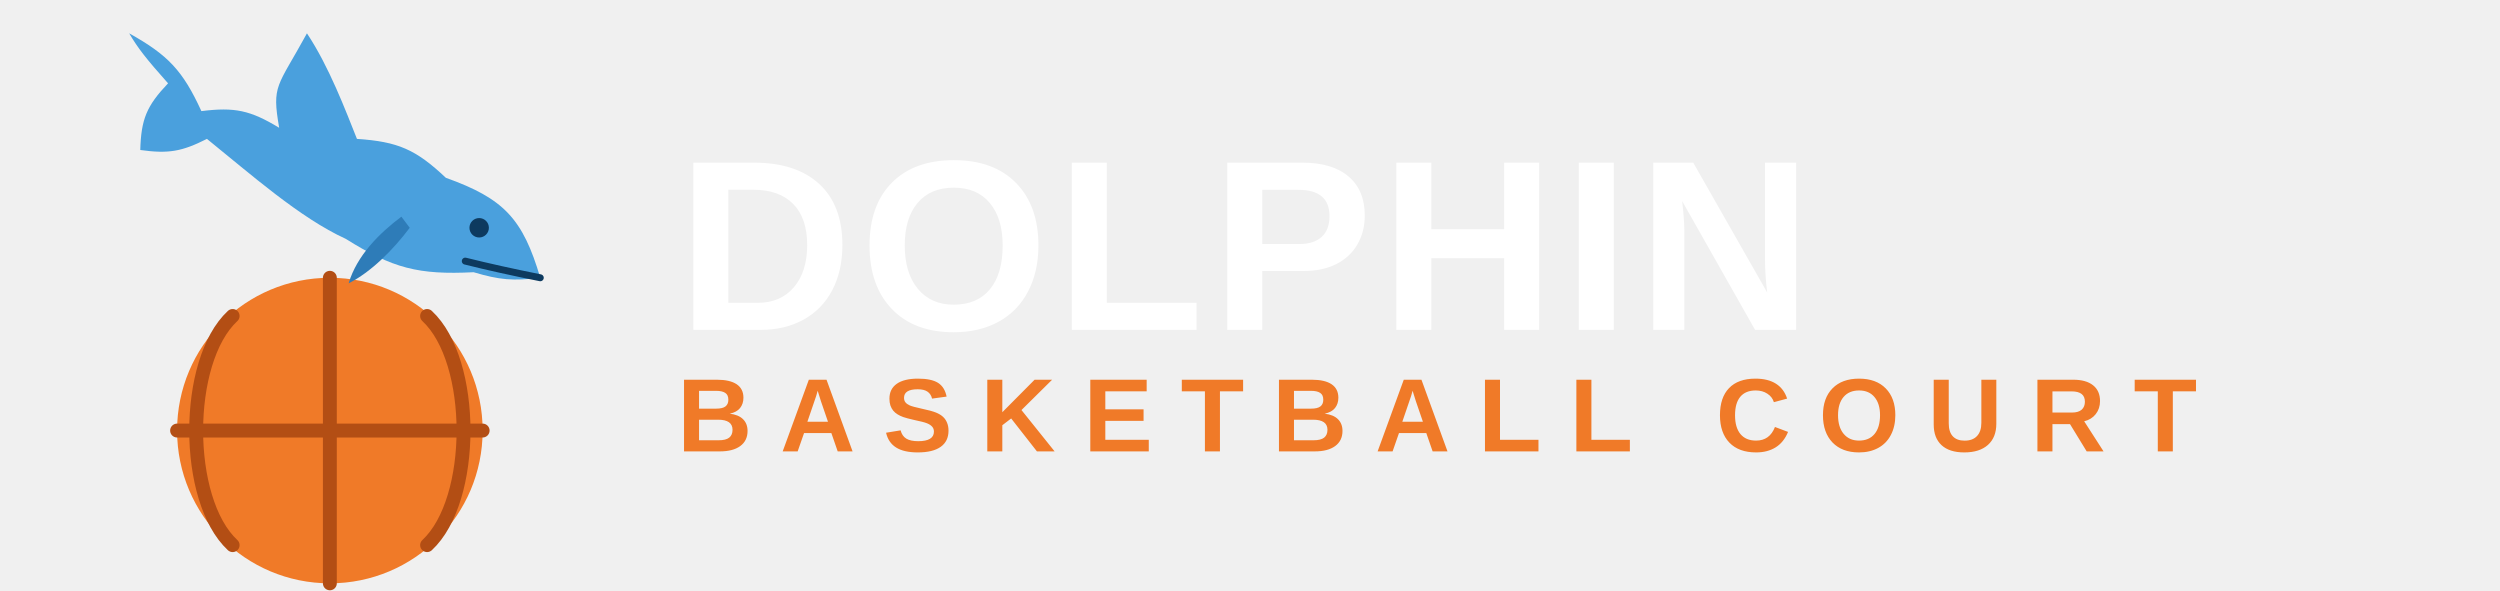
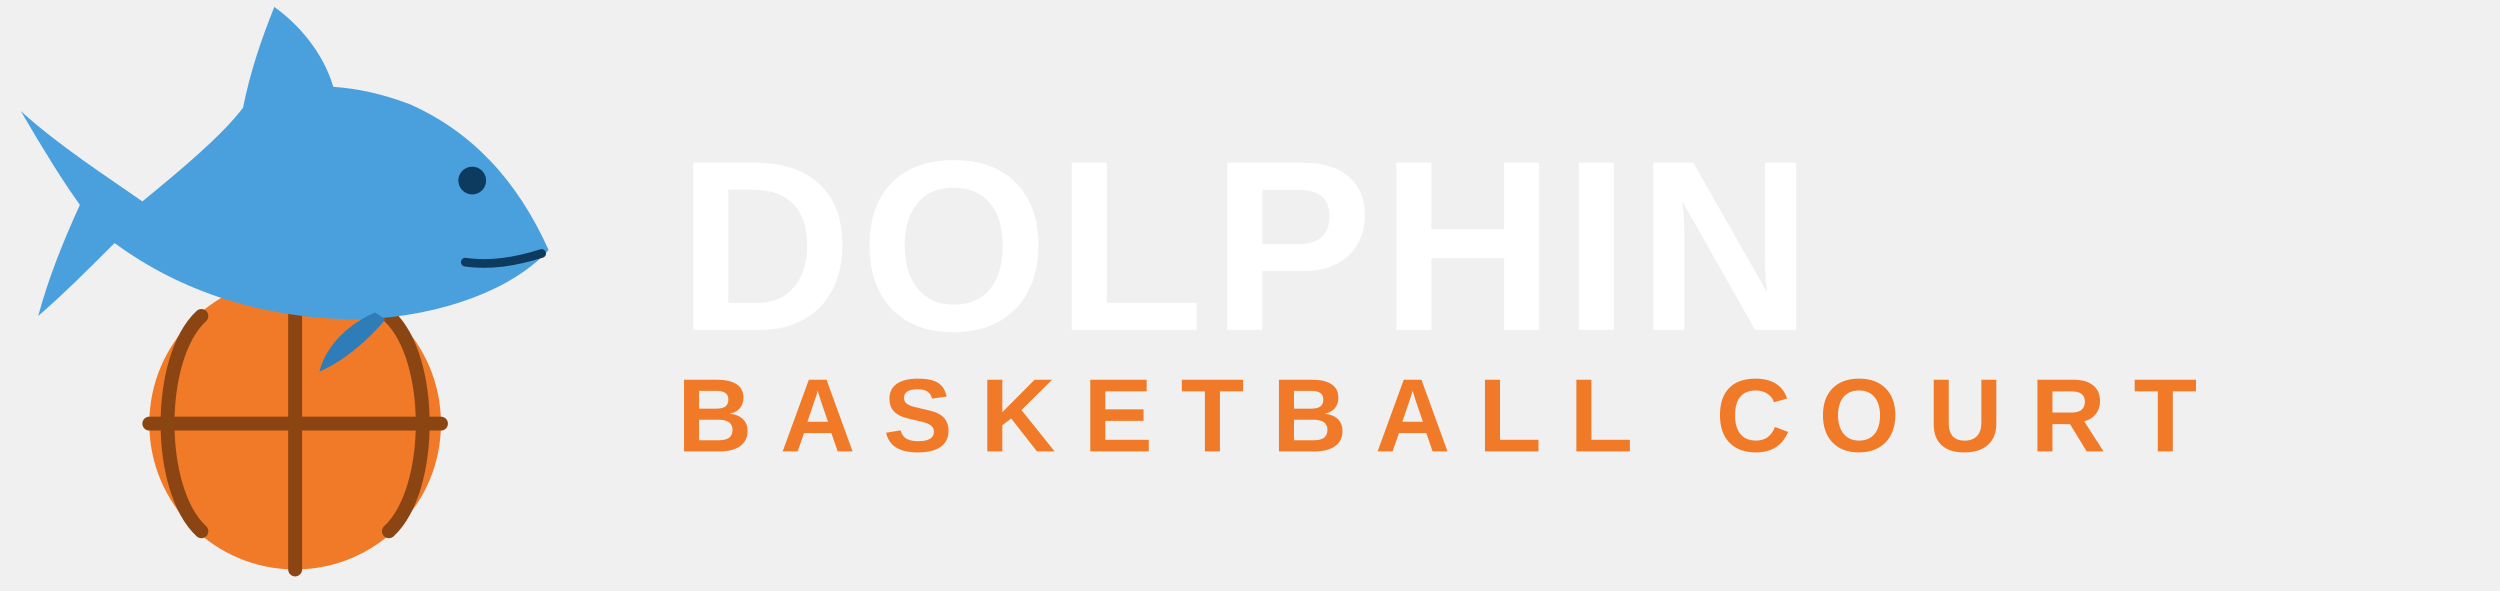
<svg xmlns="http://www.w3.org/2000/svg" viewBox="0 0 720 170" role="img" aria-label="Dolphin basketball court">
-   <circle cx="95" cy="124" r="44" fill="#f07a28" />
-   <g fill="none" stroke="#b34e14" stroke-width="4" stroke-linecap="round">
-     <path d="M 95 80 L 95 168" />
-     <path d="M 51 124 L 139 124" />
-     <path d="M 67 91 C 53 104, 53 144, 67 157" />
-     <path d="M 123 91 C 137 104, 137 144, 123 157" />
+   <circle cx="85" cy="122" r="42" fill="#f07a28" />
+   <g fill="none" stroke="#8a4513" stroke-width="4" stroke-linecap="round">
+     <path d="M 85 80 L 85 164" />
+     <path d="M 43 122 L 127 122" />
+     <path d="M 58 91 C 45 103, 45 141, 58 153" />
+     <path d="M 112 91 C 125 103, 125 141, 112 153" />
  </g>
-   <g transform="translate(26 8) scale(0.8)">
-     <path fill="#4aa0dd" d="M 162 90 C 155.7 68.7, 148.9 61.5, 128 54 C 117.2 43.8, 110.8 41, 96 40 C 92 30, 86 14, 78 2 C 67.3 21.6, 65.3 20.4, 68 36 C 57.6 29.7, 52 28.5, 40 30 C 33.3 15.4, 28 9.8, 14 2 C 17.2 7.4, 20 11, 28 20 C 20.3 28.1, 18.3 32.9, 18 44 C 28.1 45.4, 32.9 44.6, 42 40 C 57.5 52.5, 75.5 68.5, 92 76 C 108.9 86.6, 118.1 89, 138 88 C 147.4 90.8, 152.2 91.2, 162 90 Z" />
-     <path fill="#2e7cb8" d="M 112 68 C 104 74, 96 82, 93 92 C 101 88, 109 80, 115 72 Z" />
-     <path fill="none" stroke="#0d3a5f" stroke-width="2.5" stroke-linecap="round" d="M 162 90 C 152 88, 143 86, 135 84" />
-     <circle cx="140" cy="72" r="3.5" fill="#0d3a5f" />
-   </g>
+   <path fill="#4aa0dd" d="M 158 72 C 149 52, 136 38, 118 30 C 110 27, 103 25.5, 96 25 C 93 15, 86 7, 79 2 C 75 12, 72 21, 70 31 C 64 39, 52 49, 41 58 C 31 51, 17 42, 6 32 C 13 44, 18 52, 23 59 C 18 70, 14 80, 11 91 C 18 85, 26 77, 33 70 C 52 84, 76 92, 104 92 C 128 91, 148 83, 158 72 Z" />
+   <path fill="#2e7cb8" d="M 108 90 C 101 93, 94 99, 92 107 C 99 104, 106 98, 111 92 Z" />
+   <circle cx="136" cy="52" r="4" fill="#0d3a5f" />
+   <path d="M 156 73 C 148 75.5, 141 76.5, 134 75.5" fill="none" stroke="#0d3a5f" stroke-width="2.5" stroke-linecap="round" />
  <text x="195" y="95" font-family="Arial, Helvetica, sans-serif" font-size="70" font-weight="900" letter-spacing="2" fill="#ffffff">DOLPHIN</text>
  <text x="195" y="130" font-family="Arial, Helvetica, sans-serif" font-size="30" font-weight="700" letter-spacing="8" fill="#f07a28">BASKETBALL COURT</text>
</svg>
